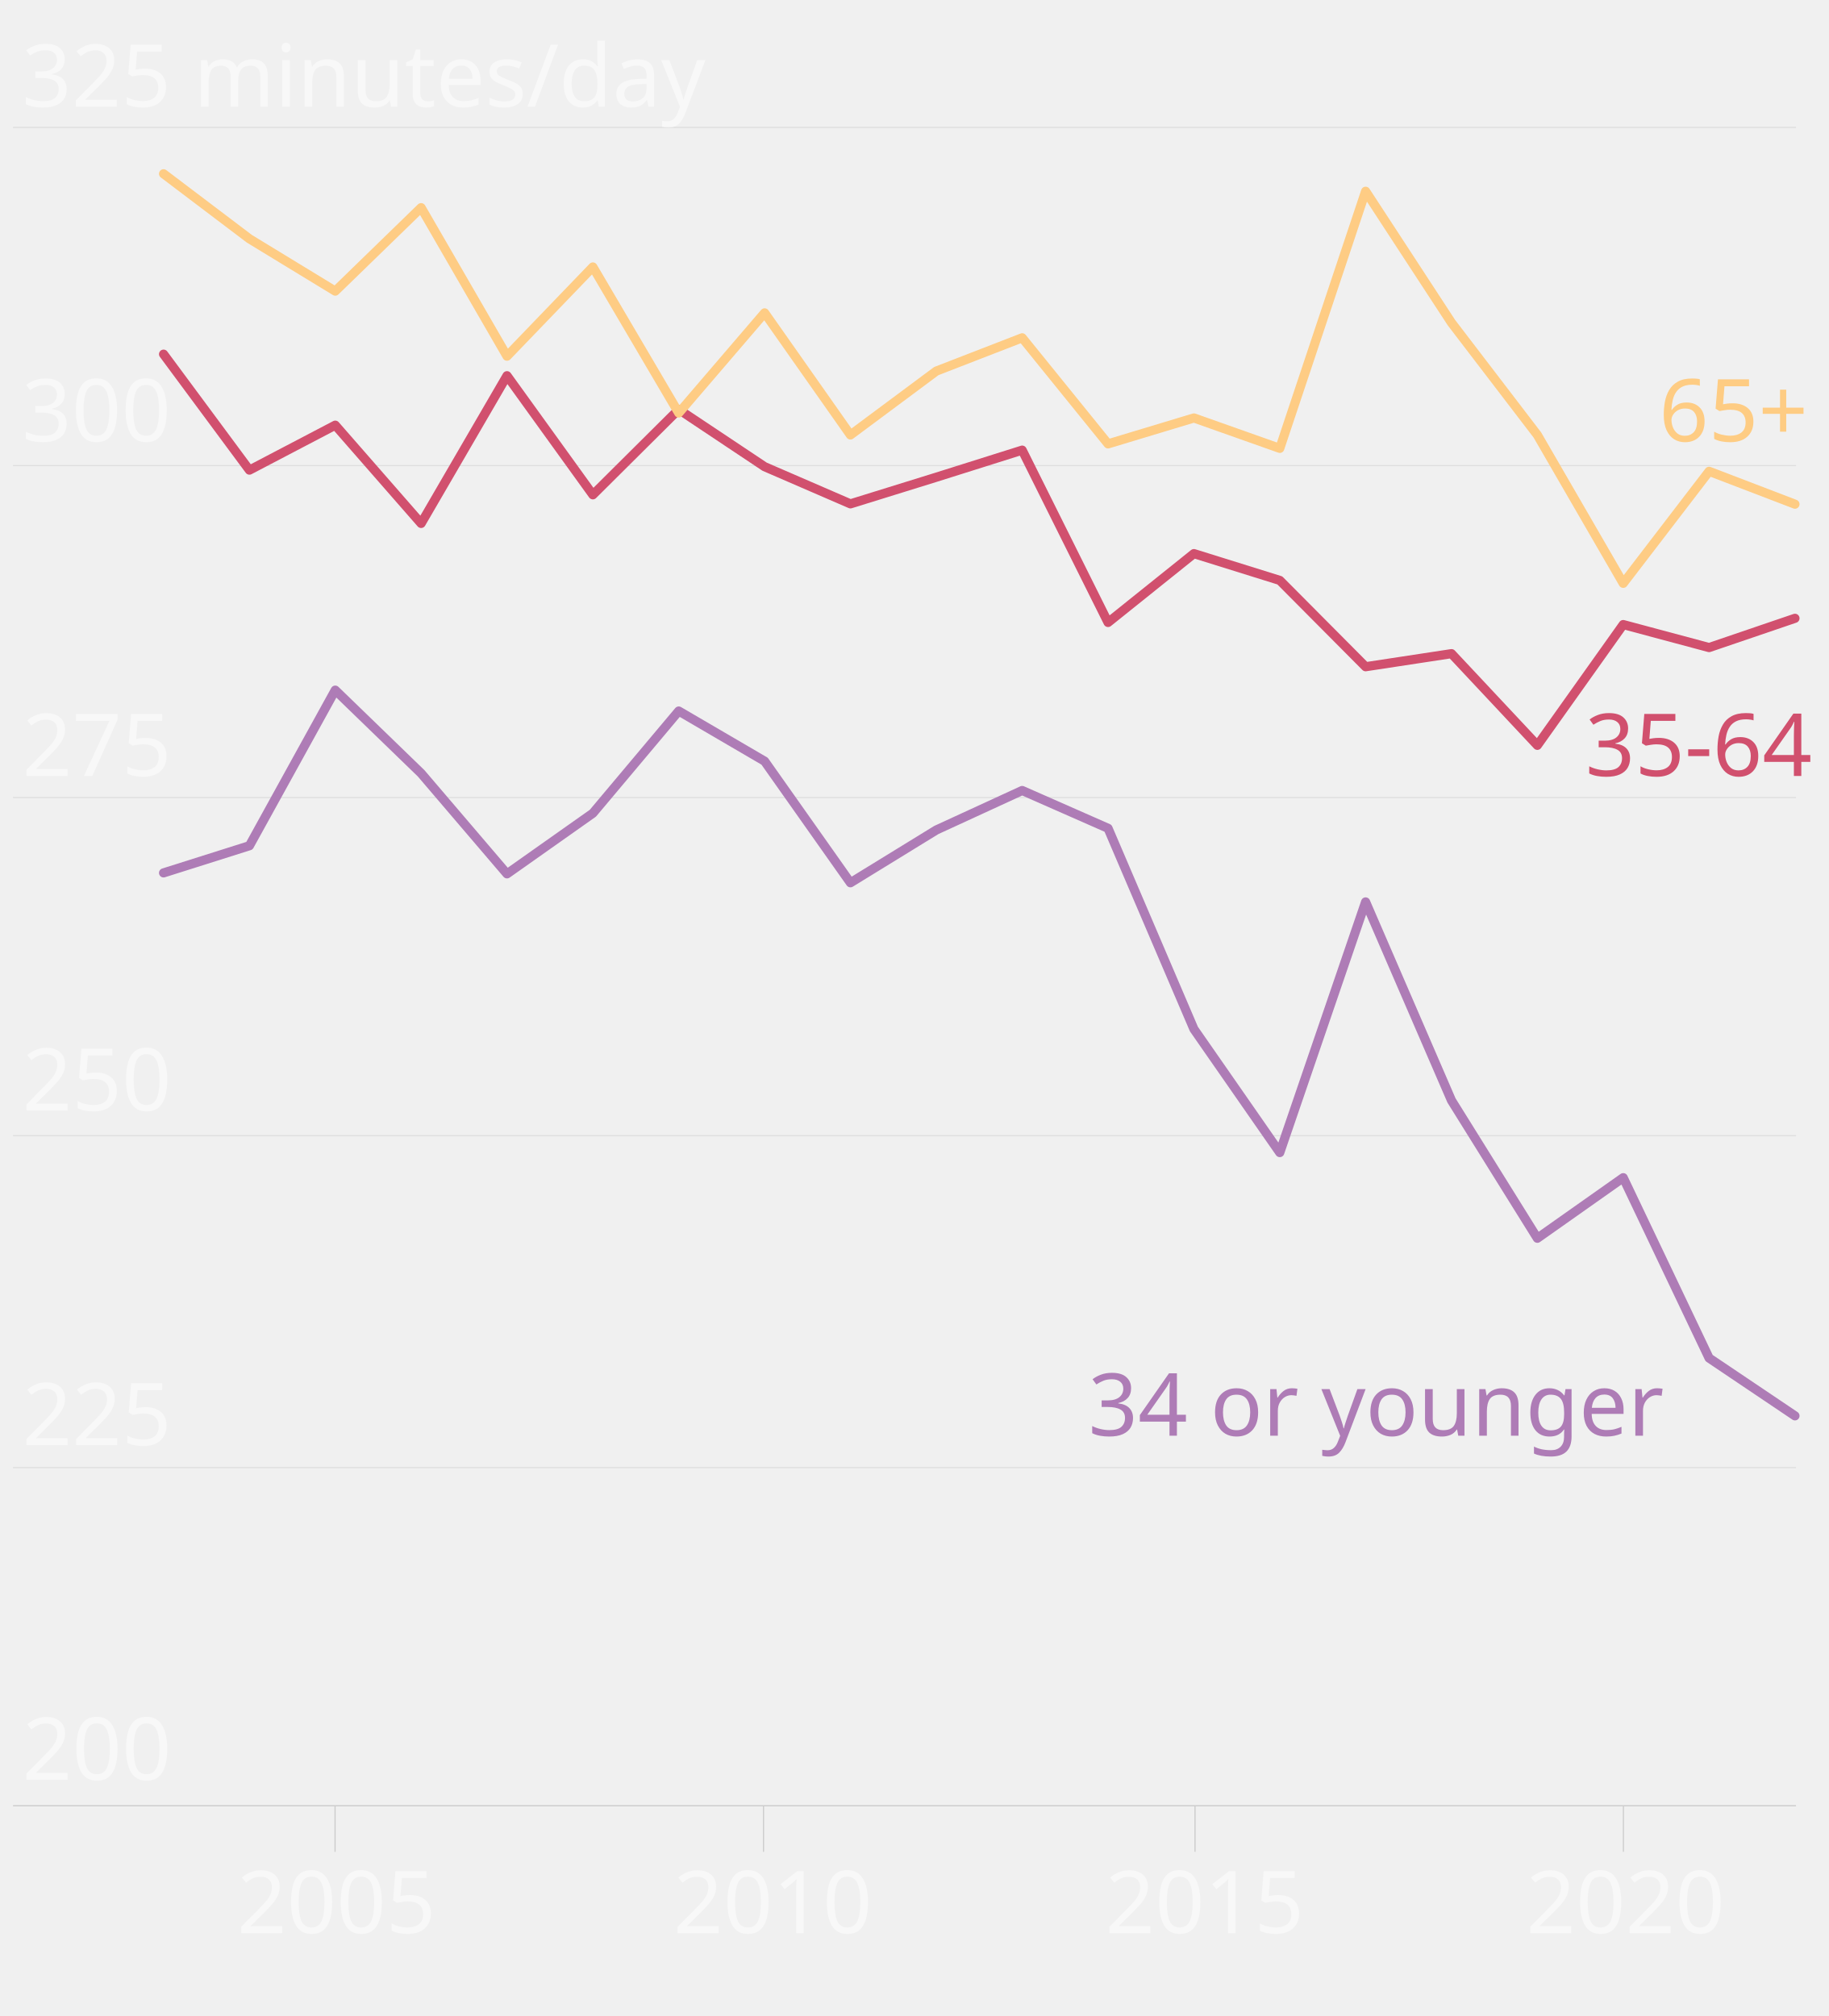
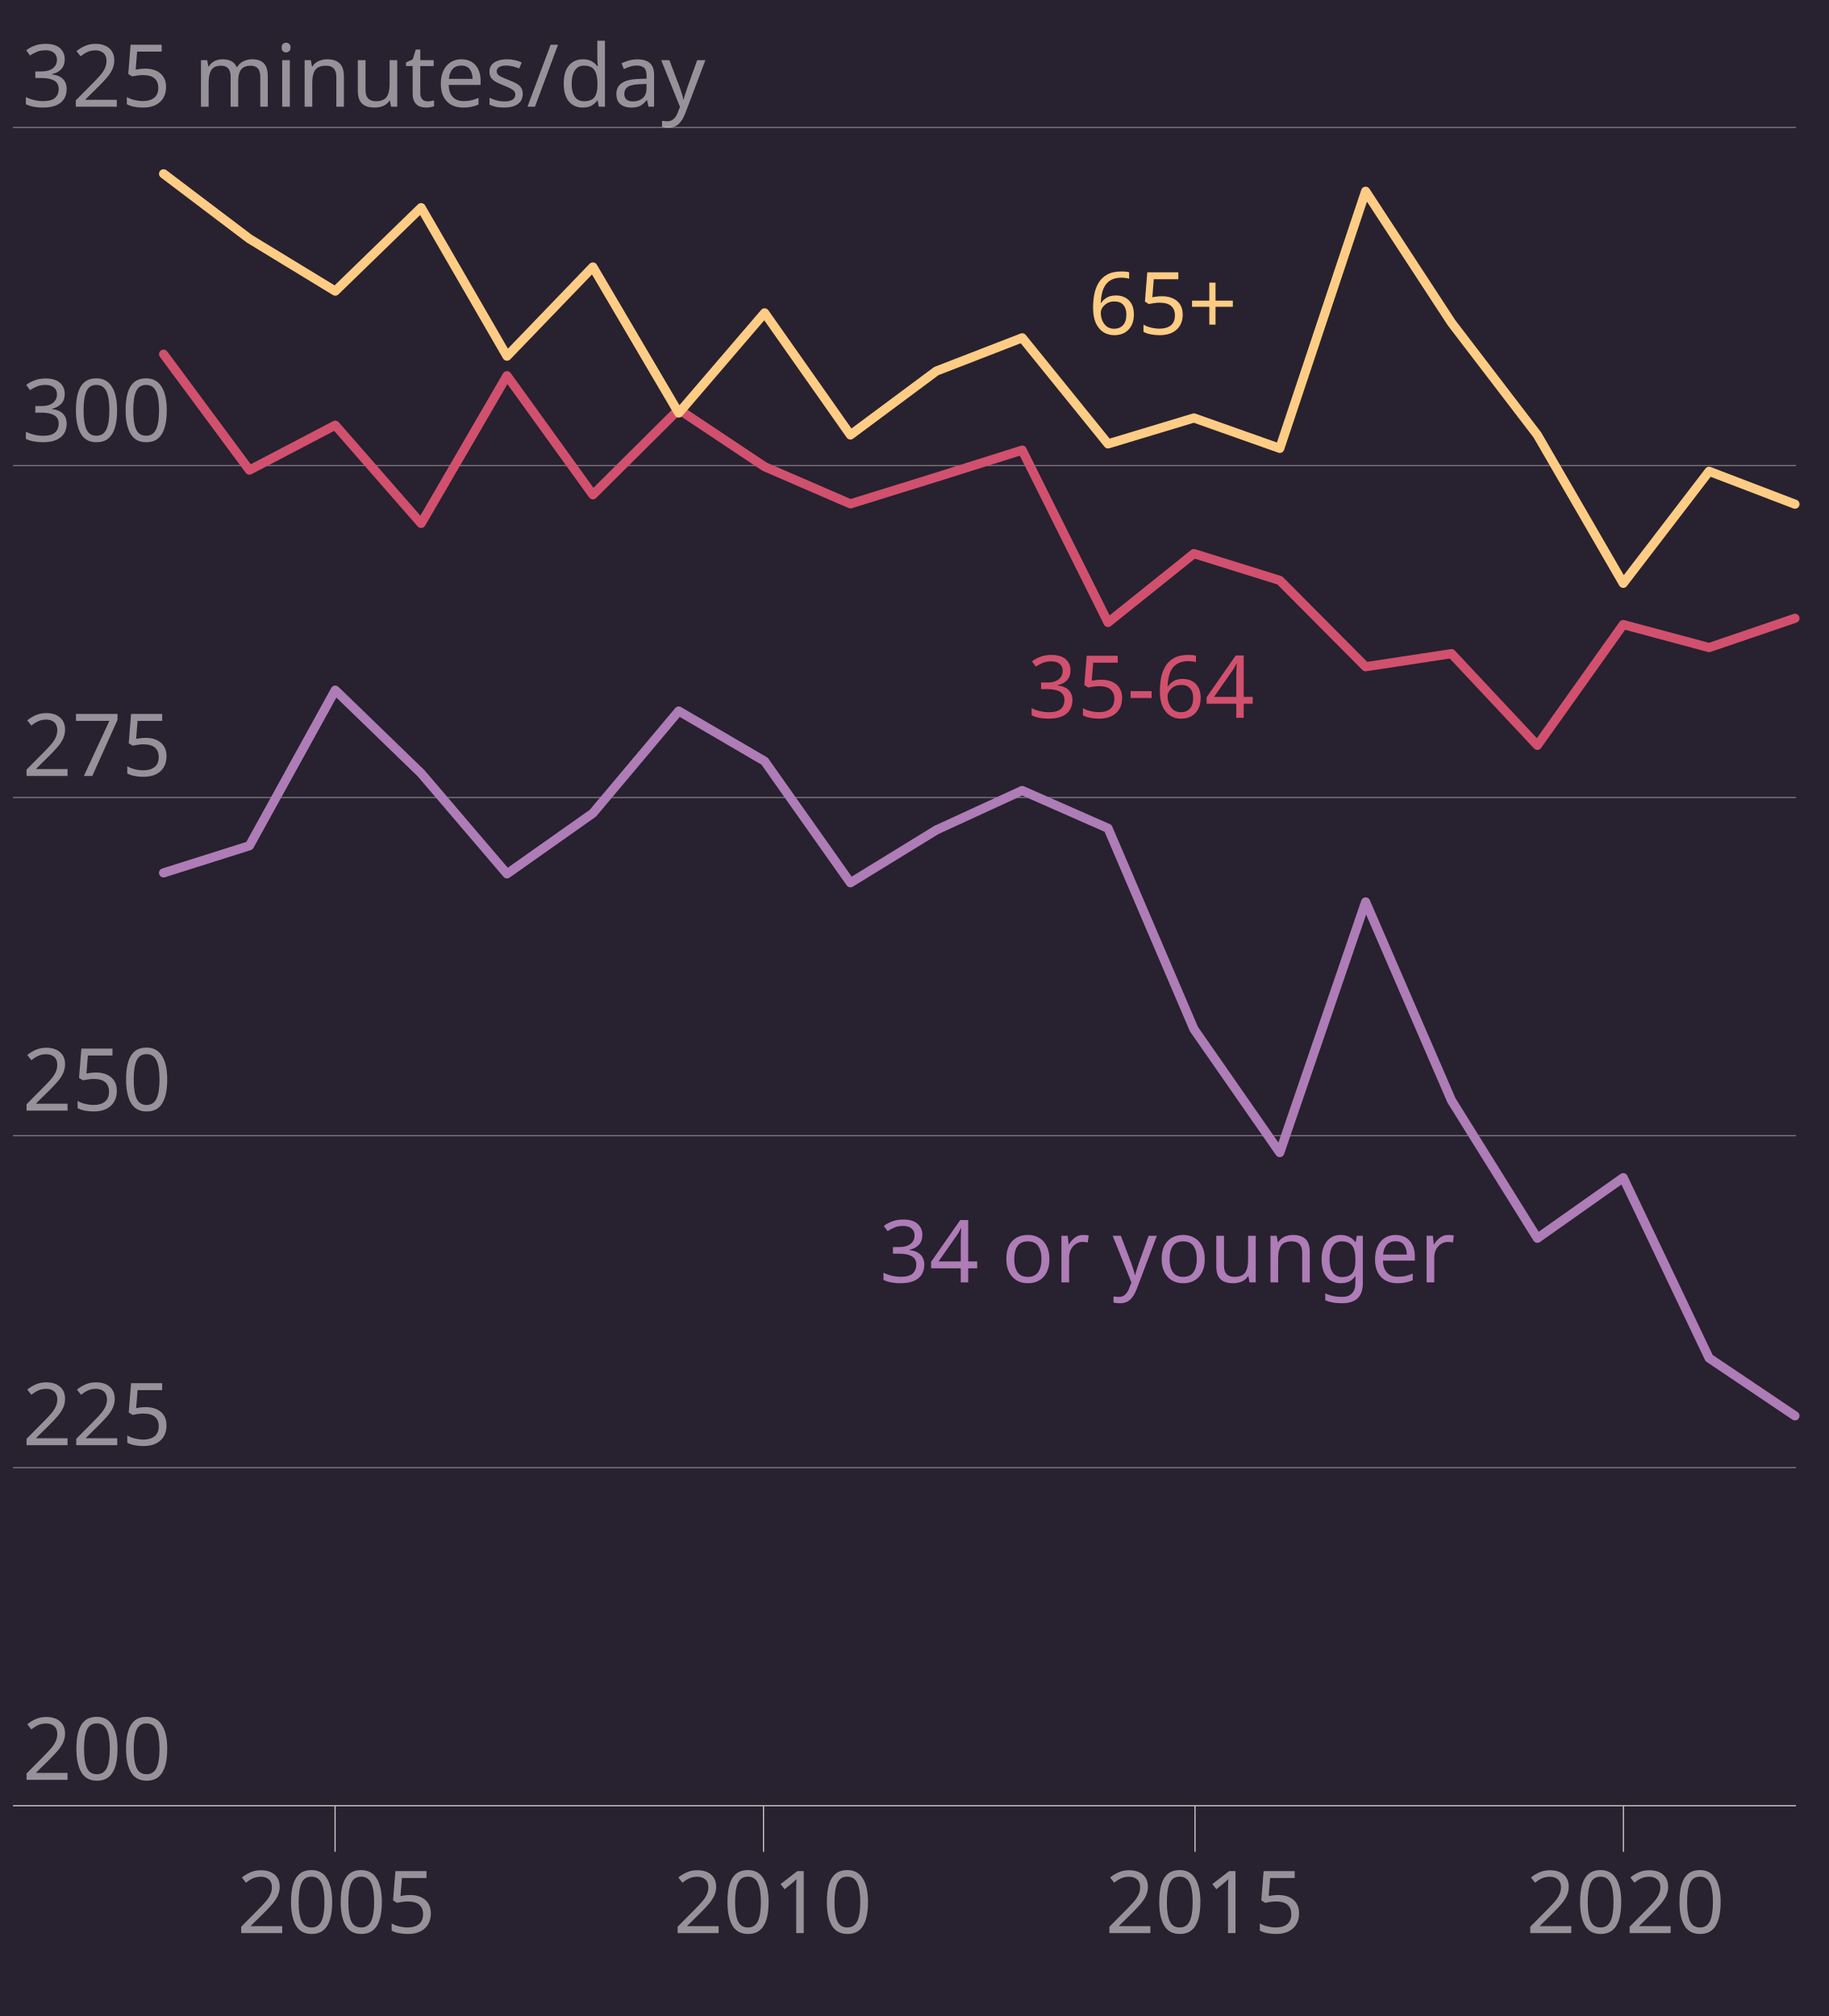
- <svg xmlns="http://www.w3.org/2000/svg" id="a" viewBox="0 0 400 440.92">
+ <svg xmlns="http://www.w3.org/2000/svg" viewBox="0 0 400 440.92">
  <defs>
-     <style>.b{fill:#fff;font-family:National2-Regular, 'National 2';}.b,.c,.d,.e{font-size:19px;}.f{stroke:#fecc84;}.f,.g,.h{stroke-linecap:round;stroke-linejoin:round;stroke-width:2px;}.f,.g,.h,.i{fill:none;}.g{stroke:#d1506e;}.h{stroke:#ae7cb6;}.c{fill:#fecc83;}.c,.d,.e{font-family:National2-Bold, 'National 2';}.d{fill:#ae7cb6;}.e{fill:#d1506e;}.j{opacity:.51;}.i{stroke:#ccc;stroke-miterlimit:10;stroke-width:.25px;}</style>
+     <style>.c{fill:#28212f;}.d{fill:#fff;font-family:National2-Regular, 'National 2';}.d,.e,.f,.g{font-size:19px;}.h{stroke:#fecc84;}.h,.i,.j{stroke-linecap:round;stroke-linejoin:round;stroke-width:2px;}.h,.i,.j,.k{fill:none;}.i{stroke:#d1506e;}.j{stroke:#ae7cb6;}.e{fill:#fecc83;}.e,.f,.g{font-family:National2-Bold, 'National 2';}.f{fill:#ae7cb6;}.g{fill:#d1506e;}.l{opacity:.51;}.k{stroke:#ccc;stroke-miterlimit:10;stroke-width:.25px;}</style>
  </defs>
-   <g class="j">
-     <line class="i" x1="2.84" y1="320.98" x2="392.79" y2="320.98" />
-     <line class="i" x1="2.84" y1="248.39" x2="392.79" y2="248.39" />
-     <line class="i" x1="2.84" y1="174.42" x2="392.79" y2="174.42" />
-     <line class="i" x1="2.84" y1="101.83" x2="392.79" y2="101.83" />
-     <line class="i" x1="2.84" y1="27.87" x2="392.79" y2="27.87" />
+   <g id="a">
+     <rect class="c" x="-890.33" y="-1902.68" width="11086.49" height="5126.92" />
  </g>
-   <polyline class="h" points="35.77 190.91 54.55 184.97 73.32 150.94 92.1 169.13 110.88 191.12 129.66 177.86 148.44 155.51 167.22 166.48 185.99 193.07 204.77 181.53 223.55 172.89 242.33 181.16 261.11 225.07 279.89 252.08 298.66 197.26 317.44 240.68 336.22 270.82 355 257.57 373.78 297.02 392.56 309.66" />
-   <polyline class="g" points="35.77 77.46 54.55 102.82 73.32 92.99 92.1 114.48 110.88 82.17 129.66 108.22 148.44 89.55 167.22 102.07 185.99 110.2 204.77 104.37 223.55 98.45 242.33 136.14 261.11 121.08 279.89 126.94 298.66 145.82 317.44 142.96 336.22 163.01 355 136.6 373.78 141.63 392.56 135.23" />
-   <polyline class="f" points="35.77 38.01 54.55 52.23 73.32 63.67 92.1 45.42 110.88 77.9 129.66 58.39 148.44 90.33 167.22 68.43 185.99 95.13 204.77 81.16 223.55 73.88 242.33 97.08 261.11 91.41 279.89 98.06 298.66 41.83 317.44 70.58 336.22 95.13 355 127.58 373.78 103.08 392.56 110.27" />
-   <g class="j">
-     <text class="b" transform="translate(4.9 389.27)">
-       <tspan x="0" y="0">200</tspan>
+   <g id="b">
+     <g class="l">
+       <line class="k" x1="2.84" y1="320.98" x2="392.79" y2="320.98" />
+       <line class="k" x1="2.84" y1="248.39" x2="392.79" y2="248.39" />
+       <line class="k" x1="2.84" y1="174.42" x2="392.79" y2="174.42" />
+       <line class="k" x1="2.84" y1="101.83" x2="392.79" y2="101.83" />
+       <line class="k" x1="2.84" y1="27.87" x2="392.79" y2="27.87" />
+     </g>
+     <polyline class="j" points="35.77 190.91 54.55 184.97 73.32 150.94 92.1 169.13 110.88 191.12 129.66 177.86 148.44 155.51 167.22 166.48 185.99 193.07 204.77 181.53 223.55 172.89 242.33 181.16 261.11 225.07 279.89 252.08 298.66 197.26 317.44 240.68 336.22 270.82 355 257.57 373.78 297.02 392.56 309.66" />
+     <polyline class="i" points="35.77 77.46 54.55 102.82 73.32 92.99 92.1 114.48 110.88 82.17 129.66 108.22 148.44 89.55 167.22 102.07 185.99 110.2 204.77 104.37 223.55 98.45 242.33 136.14 261.11 121.08 279.89 126.94 298.66 145.82 317.44 142.96 336.22 163.01 355 136.6 373.78 141.63 392.56 135.23" />
+     <polyline class="h" points="35.77 38.01 54.55 52.23 73.32 63.67 92.1 45.42 110.88 77.9 129.66 58.39 148.44 90.33 167.22 68.43 185.99 95.13 204.77 81.16 223.55 73.88 242.33 97.08 261.11 91.41 279.89 98.06 298.66 41.83 317.44 70.58 336.22 95.13 355 127.58 373.78 103.08 392.56 110.27" />
+     <g class="l">
+       <text class="d" transform="translate(4.9 389.27)">
+         <tspan x="0" y="0">200</tspan>
+       </text>
+     </g>
+     <g class="l">
+       <text class="d" transform="translate(4.9 316.08)">
+         <tspan x="0" y="0">225</tspan>
+       </text>
+     </g>
+     <g class="l">
+       <text class="d" transform="translate(4.9 242.9)">
+         <tspan x="0" y="0">250</tspan>
+       </text>
+     </g>
+     <g class="l">
+       <text class="d" transform="translate(4.9 169.71)">
+         <tspan x="0" y="0">275</tspan>
+       </text>
+     </g>
+     <g class="l">
+       <text class="d" transform="translate(4.8 96.53)">
+         <tspan x="0" y="0">300</tspan>
+       </text>
+     </g>
+     <g class="l">
+       <text class="d" transform="translate(4.8 23.34)">
+         <tspan x="0" y="0">325 minutes/day</tspan>
+       </text>
+     </g>
+     <g class="l">
+       <text class="d" transform="translate(51.84 422.79)">
+         <tspan x="0" y="0">2005</tspan>
+       </text>
+     </g>
+     <g class="l">
+       <text class="d" transform="translate(147.29 422.79)">
+         <tspan x="0" y="0">2010</tspan>
+       </text>
+     </g>
+     <g class="l">
+       <text class="d" transform="translate(241.72 422.79)">
+         <tspan x="0" y="0">2015</tspan>
+       </text>
+     </g>
+     <g class="l">
+       <text class="d" transform="translate(333.76 422.79)">
+         <tspan x="0" y="0">2020</tspan>
+       </text>
+     </g>
+     <text class="f" transform="translate(192.36 280.47)">
+       <tspan x="0" y="0">34 or younger</tspan>
    </text>
+     <text class="g" transform="translate(224.76 156.99)">
+       <tspan x="0" y="0">35-64</tspan>
+     </text>
+     <text class="e" transform="translate(238.01 73.12)">
+       <tspan x="0" y="0">65+</tspan>
+     </text>
+     <line class="k" x1="73.28" y1="405.01" x2="73.28" y2="394.94" />
+     <line class="k" x1="166.98" y1="405.01" x2="166.98" y2="394.94" />
+     <line class="k" x1="261.35" y1="405.01" x2="261.35" y2="394.94" />
+     <line class="k" x1="355.04" y1="405.01" x2="355.04" y2="394.94" />
+     <line class="k" x1="2.84" y1="394.94" x2="392.79" y2="394.94" />
  </g>
-   <g class="j">
-     <text class="b" transform="translate(4.9 316.08)">
-       <tspan x="0" y="0">225</tspan>
-     </text>
-   </g>
-   <g class="j">
-     <text class="b" transform="translate(4.9 242.9)">
-       <tspan x="0" y="0">250</tspan>
-     </text>
-   </g>
-   <g class="j">
-     <text class="b" transform="translate(4.9 169.71)">
-       <tspan x="0" y="0">275</tspan>
-     </text>
-   </g>
-   <g class="j">
-     <text class="b" transform="translate(4.8 96.53)">
-       <tspan x="0" y="0">300</tspan>
-     </text>
-   </g>
-   <g class="j">
-     <text class="b" transform="translate(4.8 23.34)">
-       <tspan x="0" y="0">325 minutes/day</tspan>
-     </text>
-   </g>
-   <g class="j">
-     <text class="b" transform="translate(51.84 422.79)">
-       <tspan x="0" y="0">2005</tspan>
-     </text>
-   </g>
-   <g class="j">
-     <text class="b" transform="translate(147.29 422.79)">
-       <tspan x="0" y="0">2010</tspan>
-     </text>
-   </g>
-   <g class="j">
-     <text class="b" transform="translate(241.72 422.79)">
-       <tspan x="0" y="0">2015</tspan>
-     </text>
-   </g>
-   <g class="j">
-     <text class="b" transform="translate(333.76 422.79)">
-       <tspan x="0" y="0">2020</tspan>
-     </text>
-   </g>
-   <text class="d" transform="translate(238.01 314)">
-     <tspan x="0" y="0">34 or younger</tspan>
-   </text>
-   <text class="e" transform="translate(346.71 169.71)">
-     <tspan x="0" y="0">35-64</tspan>
-   </text>
-   <text class="c" transform="translate(362.82 96.53)">
-     <tspan x="0" y="0">65+</tspan>
-   </text>
-   <line class="i" x1="73.28" y1="405.01" x2="73.28" y2="394.94" />
-   <line class="i" x1="166.98" y1="405.01" x2="166.98" y2="394.94" />
-   <line class="i" x1="261.35" y1="405.01" x2="261.35" y2="394.94" />
-   <line class="i" x1="355.04" y1="405.01" x2="355.04" y2="394.94" />
-   <line class="i" x1="2.84" y1="394.94" x2="392.79" y2="394.94" />
</svg>
